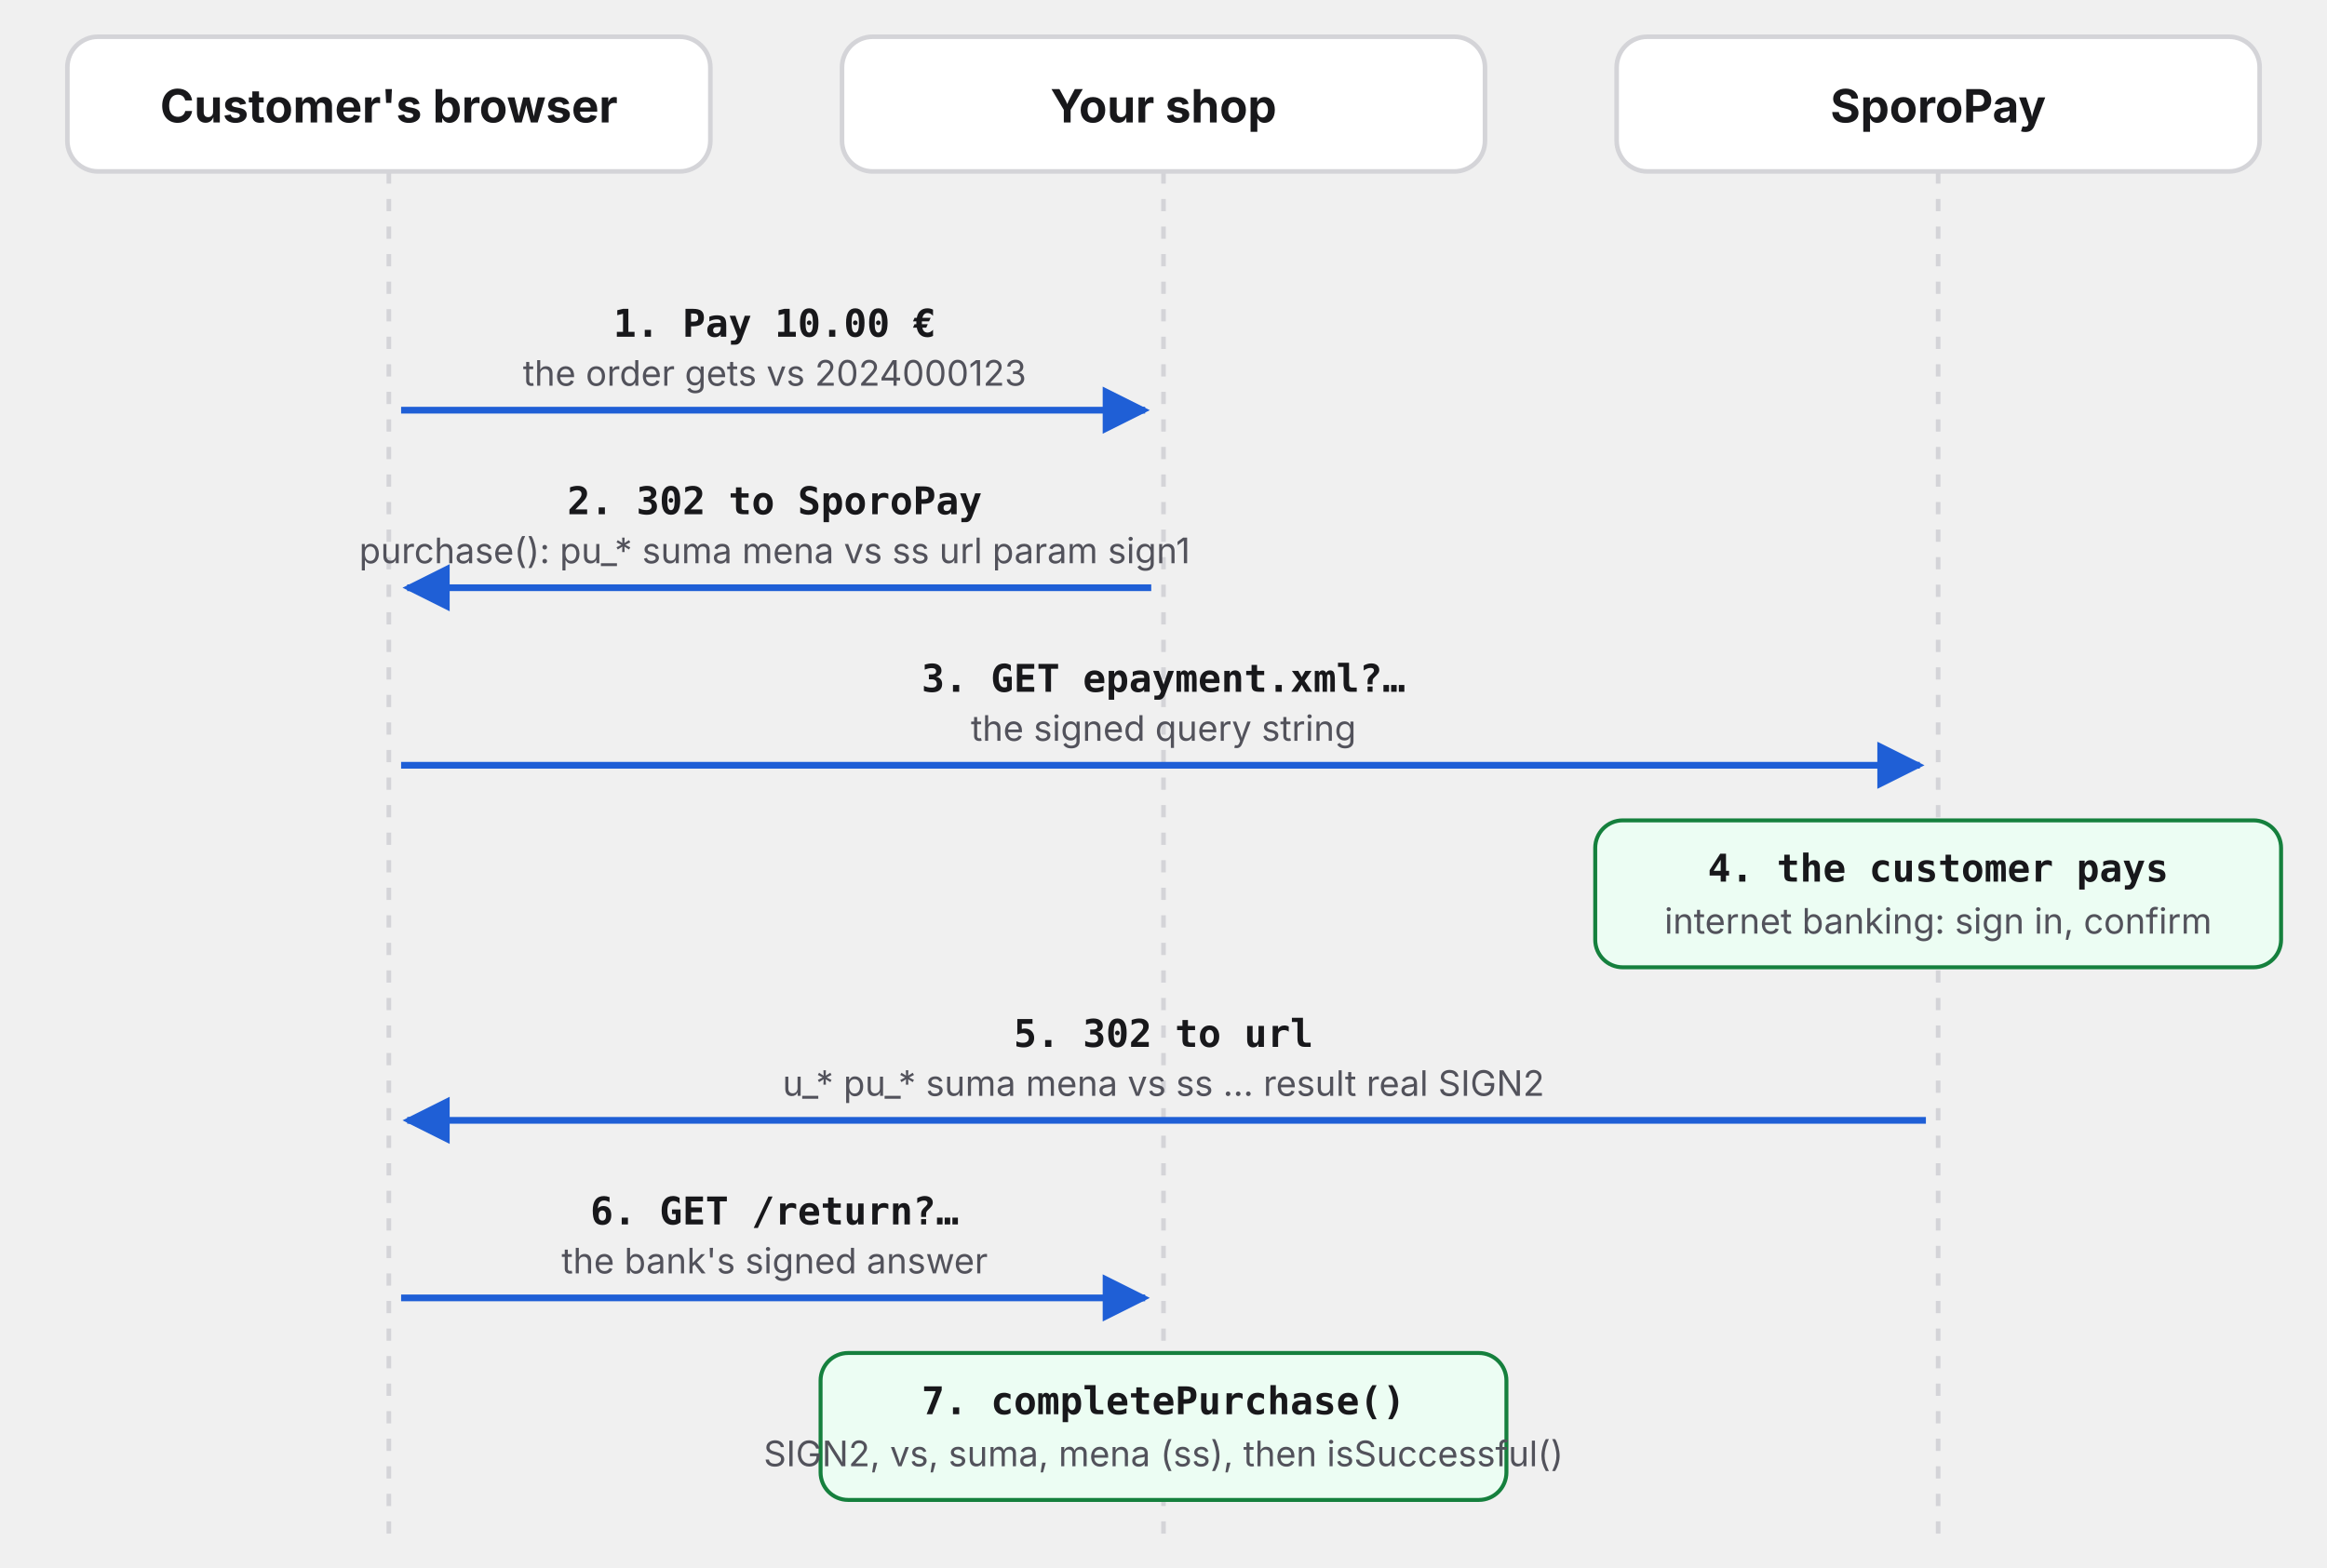
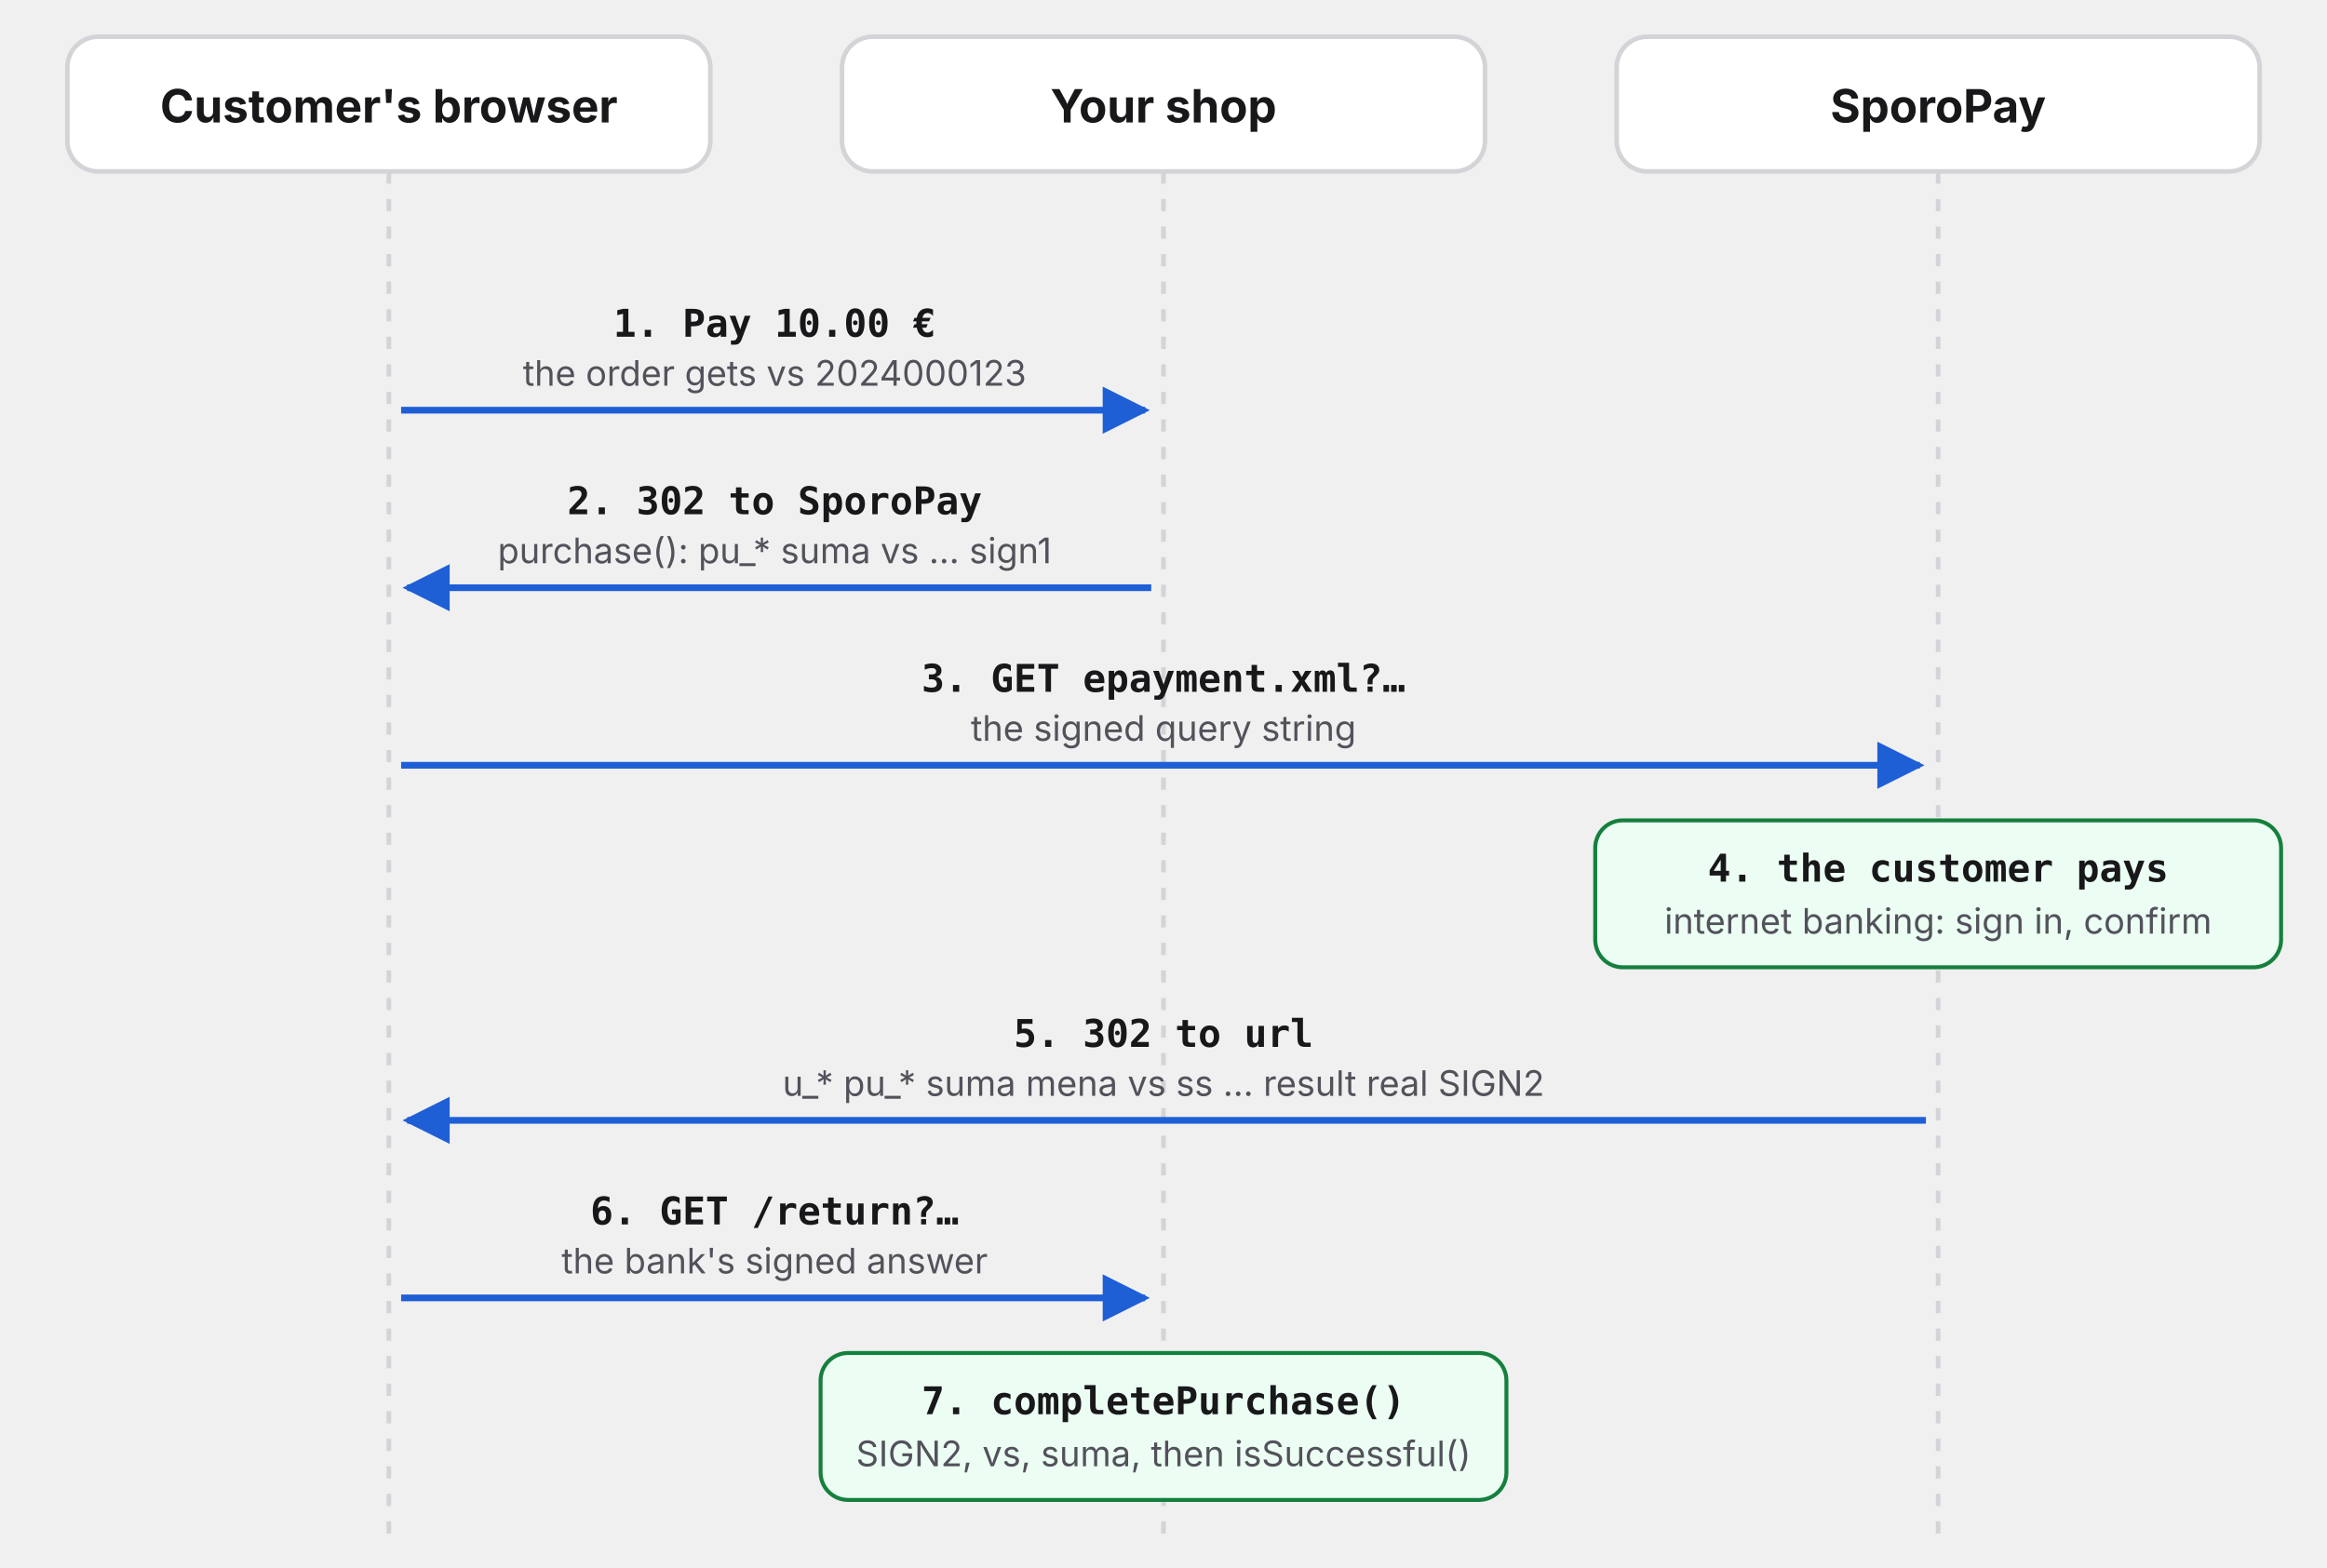
<svg xmlns="http://www.w3.org/2000/svg" viewBox="0 0 760 512" width="760" height="512" role="img" aria-labelledby="t d">
  <defs>
    <marker id="arrow" viewBox="0 0 10 10" refX="9" refY="5" markerWidth="7" markerHeight="7" orient="auto-start-reverse">
      <path d="M0 0L10 5L0 10z" fill="#1f5fd6" />
    </marker>
  </defs>
  <rect x="22" y="12" width="210" height="44" rx="10" fill="#ffffff" stroke="#d4d4d8" stroke-width="1.5" />
  <text x="127" y="40" font-family="Inter, ui-sans-serif, system-ui, -apple-system, 'Segoe UI', Roboto, sans-serif" font-size="15" font-weight="700" fill="#18181b" text-anchor="middle">Customer's browser</text>
  <path d="M127 56V502" stroke="#d4d4d8" stroke-width="1.5" stroke-dasharray="4 5" />
  <rect x="275" y="12" width="210" height="44" rx="10" fill="#ffffff" stroke="#d4d4d8" stroke-width="1.5" />
  <text x="380" y="40" font-family="Inter, ui-sans-serif, system-ui, -apple-system, 'Segoe UI', Roboto, sans-serif" font-size="15" font-weight="700" fill="#18181b" text-anchor="middle">Your shop</text>
  <path d="M380 56V502" stroke="#d4d4d8" stroke-width="1.5" stroke-dasharray="4 5" />
  <rect x="528" y="12" width="210" height="44" rx="10" fill="#ffffff" stroke="#d4d4d8" stroke-width="1.5" />
  <text x="633" y="40" font-family="Inter, ui-sans-serif, system-ui, -apple-system, 'Segoe UI', Roboto, sans-serif" font-size="15" font-weight="700" fill="#18181b" text-anchor="middle">SporoPay</text>
  <path d="M633 56V502" stroke="#d4d4d8" stroke-width="1.5" stroke-dasharray="4 5" />
  <path d="M131 134H374" stroke="#1f5fd6" stroke-width="2.2" marker-end="url(#arrow)" />
  <text x="253" y="110" font-family="ui-monospace, SFMono-Regular, Menlo, Consolas, monospace" font-size="12.5" font-weight="700" fill="#18181b" text-anchor="middle">1. Pay 10.00 €</text>
  <text x="253" y="126" font-family="Inter, ui-sans-serif, system-ui, -apple-system, 'Segoe UI', Roboto, sans-serif" font-size="11.5" fill="#52525b" text-anchor="middle">the order gets vs 2024000123</text>
  <path d="M376 192H133" stroke="#1f5fd6" stroke-width="2.2" marker-end="url(#arrow)" />
  <text x="253" y="168" font-family="ui-monospace, SFMono-Regular, Menlo, Consolas, monospace" font-size="12.5" font-weight="700" fill="#18181b" text-anchor="middle">2. 302 to SporoPay</text>
-   <text x="253" y="184" font-family="Inter, ui-sans-serif, system-ui, -apple-system, 'Segoe UI', Roboto, sans-serif" font-size="11.5" fill="#52525b" text-anchor="middle">purchase(): pu_* suma mena vs ss url param sign1</text>
+   <text x="253" y="184" font-family="Inter, ui-sans-serif, system-ui, -apple-system, 'Segoe UI', Roboto, sans-serif" font-size="11.5" fill="#52525b" text-anchor="middle">purchase(): pu_* suma vs … sign1</text>
  <path d="M131 250H627" stroke="#1f5fd6" stroke-width="2.2" marker-end="url(#arrow)" />
  <text x="380" y="226" font-family="ui-monospace, SFMono-Regular, Menlo, Consolas, monospace" font-size="12.5" font-weight="700" fill="#18181b" text-anchor="middle">3. GET epayment.xml?…</text>
  <text x="380" y="242" font-family="Inter, ui-sans-serif, system-ui, -apple-system, 'Segoe UI', Roboto, sans-serif" font-size="11.5" fill="#52525b" text-anchor="middle">the signed query string</text>
  <rect x="521" y="268" width="224" height="48" rx="9" fill="#ecfdf3" stroke="#15803d" stroke-width="1.3" />
  <text x="633" y="288" font-family="ui-monospace, SFMono-Regular, Menlo, Consolas, monospace" font-size="12.5" font-weight="700" fill="#18181b" text-anchor="middle">4. the customer pays</text>
  <text x="633" y="305" font-family="Inter, ui-sans-serif, system-ui, -apple-system, 'Segoe UI', Roboto, sans-serif" font-size="11.5" fill="#52525b" text-anchor="middle">internet banking: sign in, confirm</text>
  <path d="M629 366H133" stroke="#1f5fd6" stroke-width="2.2" marker-end="url(#arrow)" />
  <text x="380" y="342" font-family="ui-monospace, SFMono-Regular, Menlo, Consolas, monospace" font-size="12.5" font-weight="700" fill="#18181b" text-anchor="middle">5. 302 to url</text>
  <text x="380" y="358" font-family="Inter, ui-sans-serif, system-ui, -apple-system, 'Segoe UI', Roboto, sans-serif" font-size="11.5" fill="#52525b" text-anchor="middle">u_* pu_* suma mena vs ss … result real SIGN2</text>
  <path d="M131 424H374" stroke="#1f5fd6" stroke-width="2.2" marker-end="url(#arrow)" />
  <text x="253" y="400" font-family="ui-monospace, SFMono-Regular, Menlo, Consolas, monospace" font-size="12.5" font-weight="700" fill="#18181b" text-anchor="middle">6. GET /return?…</text>
  <text x="253" y="416" font-family="Inter, ui-sans-serif, system-ui, -apple-system, 'Segoe UI', Roboto, sans-serif" font-size="11.5" fill="#52525b" text-anchor="middle">the bank's signed answer</text>
  <rect x="268" y="442" width="224" height="48" rx="9" fill="#ecfdf3" stroke="#15803d" stroke-width="1.3" />
  <text x="380" y="462" font-family="ui-monospace, SFMono-Regular, Menlo, Consolas, monospace" font-size="12.5" font-weight="700" fill="#18181b" text-anchor="middle">7. completePurchase()</text>
-   <text x="380" y="479" font-family="Inter, ui-sans-serif, system-ui, -apple-system, 'Segoe UI', Roboto, sans-serif" font-size="11.5" fill="#52525b" text-anchor="middle">SIGN2, vs, suma, mena (ss), then isSuccessful()</text>
+   <text x="380" y="479" font-family="Inter, ui-sans-serif, system-ui, -apple-system, 'Segoe UI', Roboto, sans-serif" font-size="11.5" fill="#52525b" text-anchor="middle">SIGN2, vs, suma, then isSuccessful()</text>
</svg>
